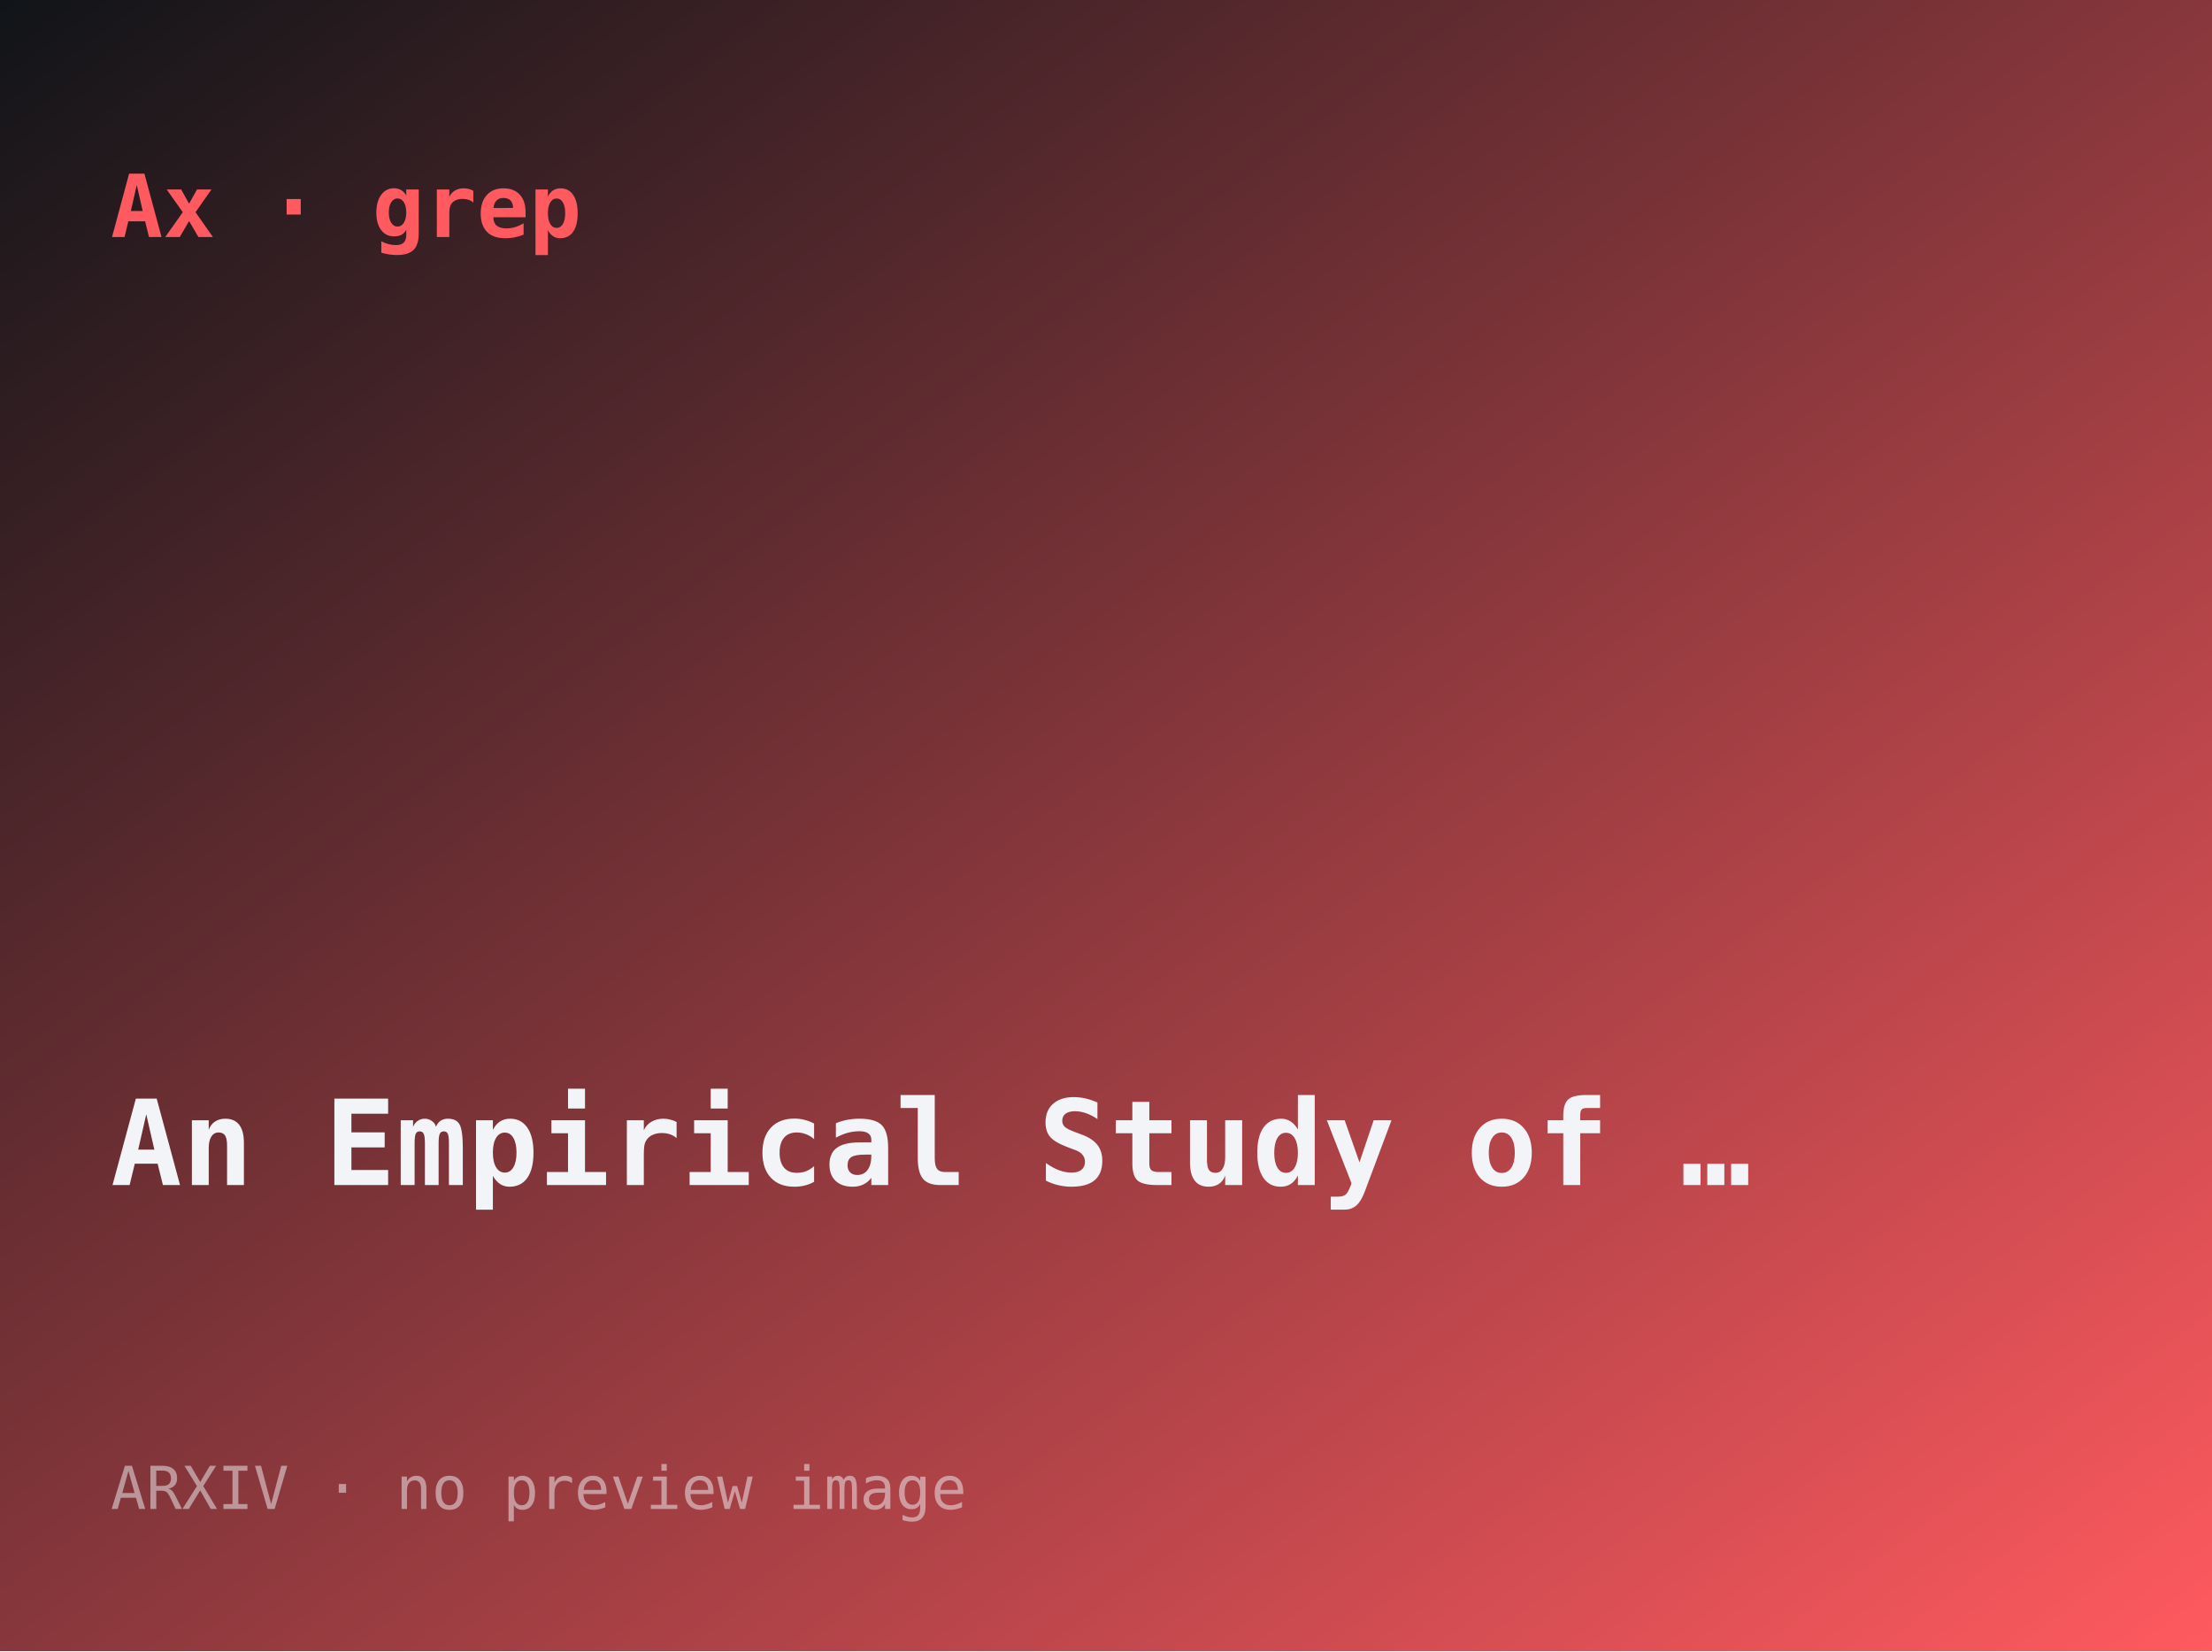
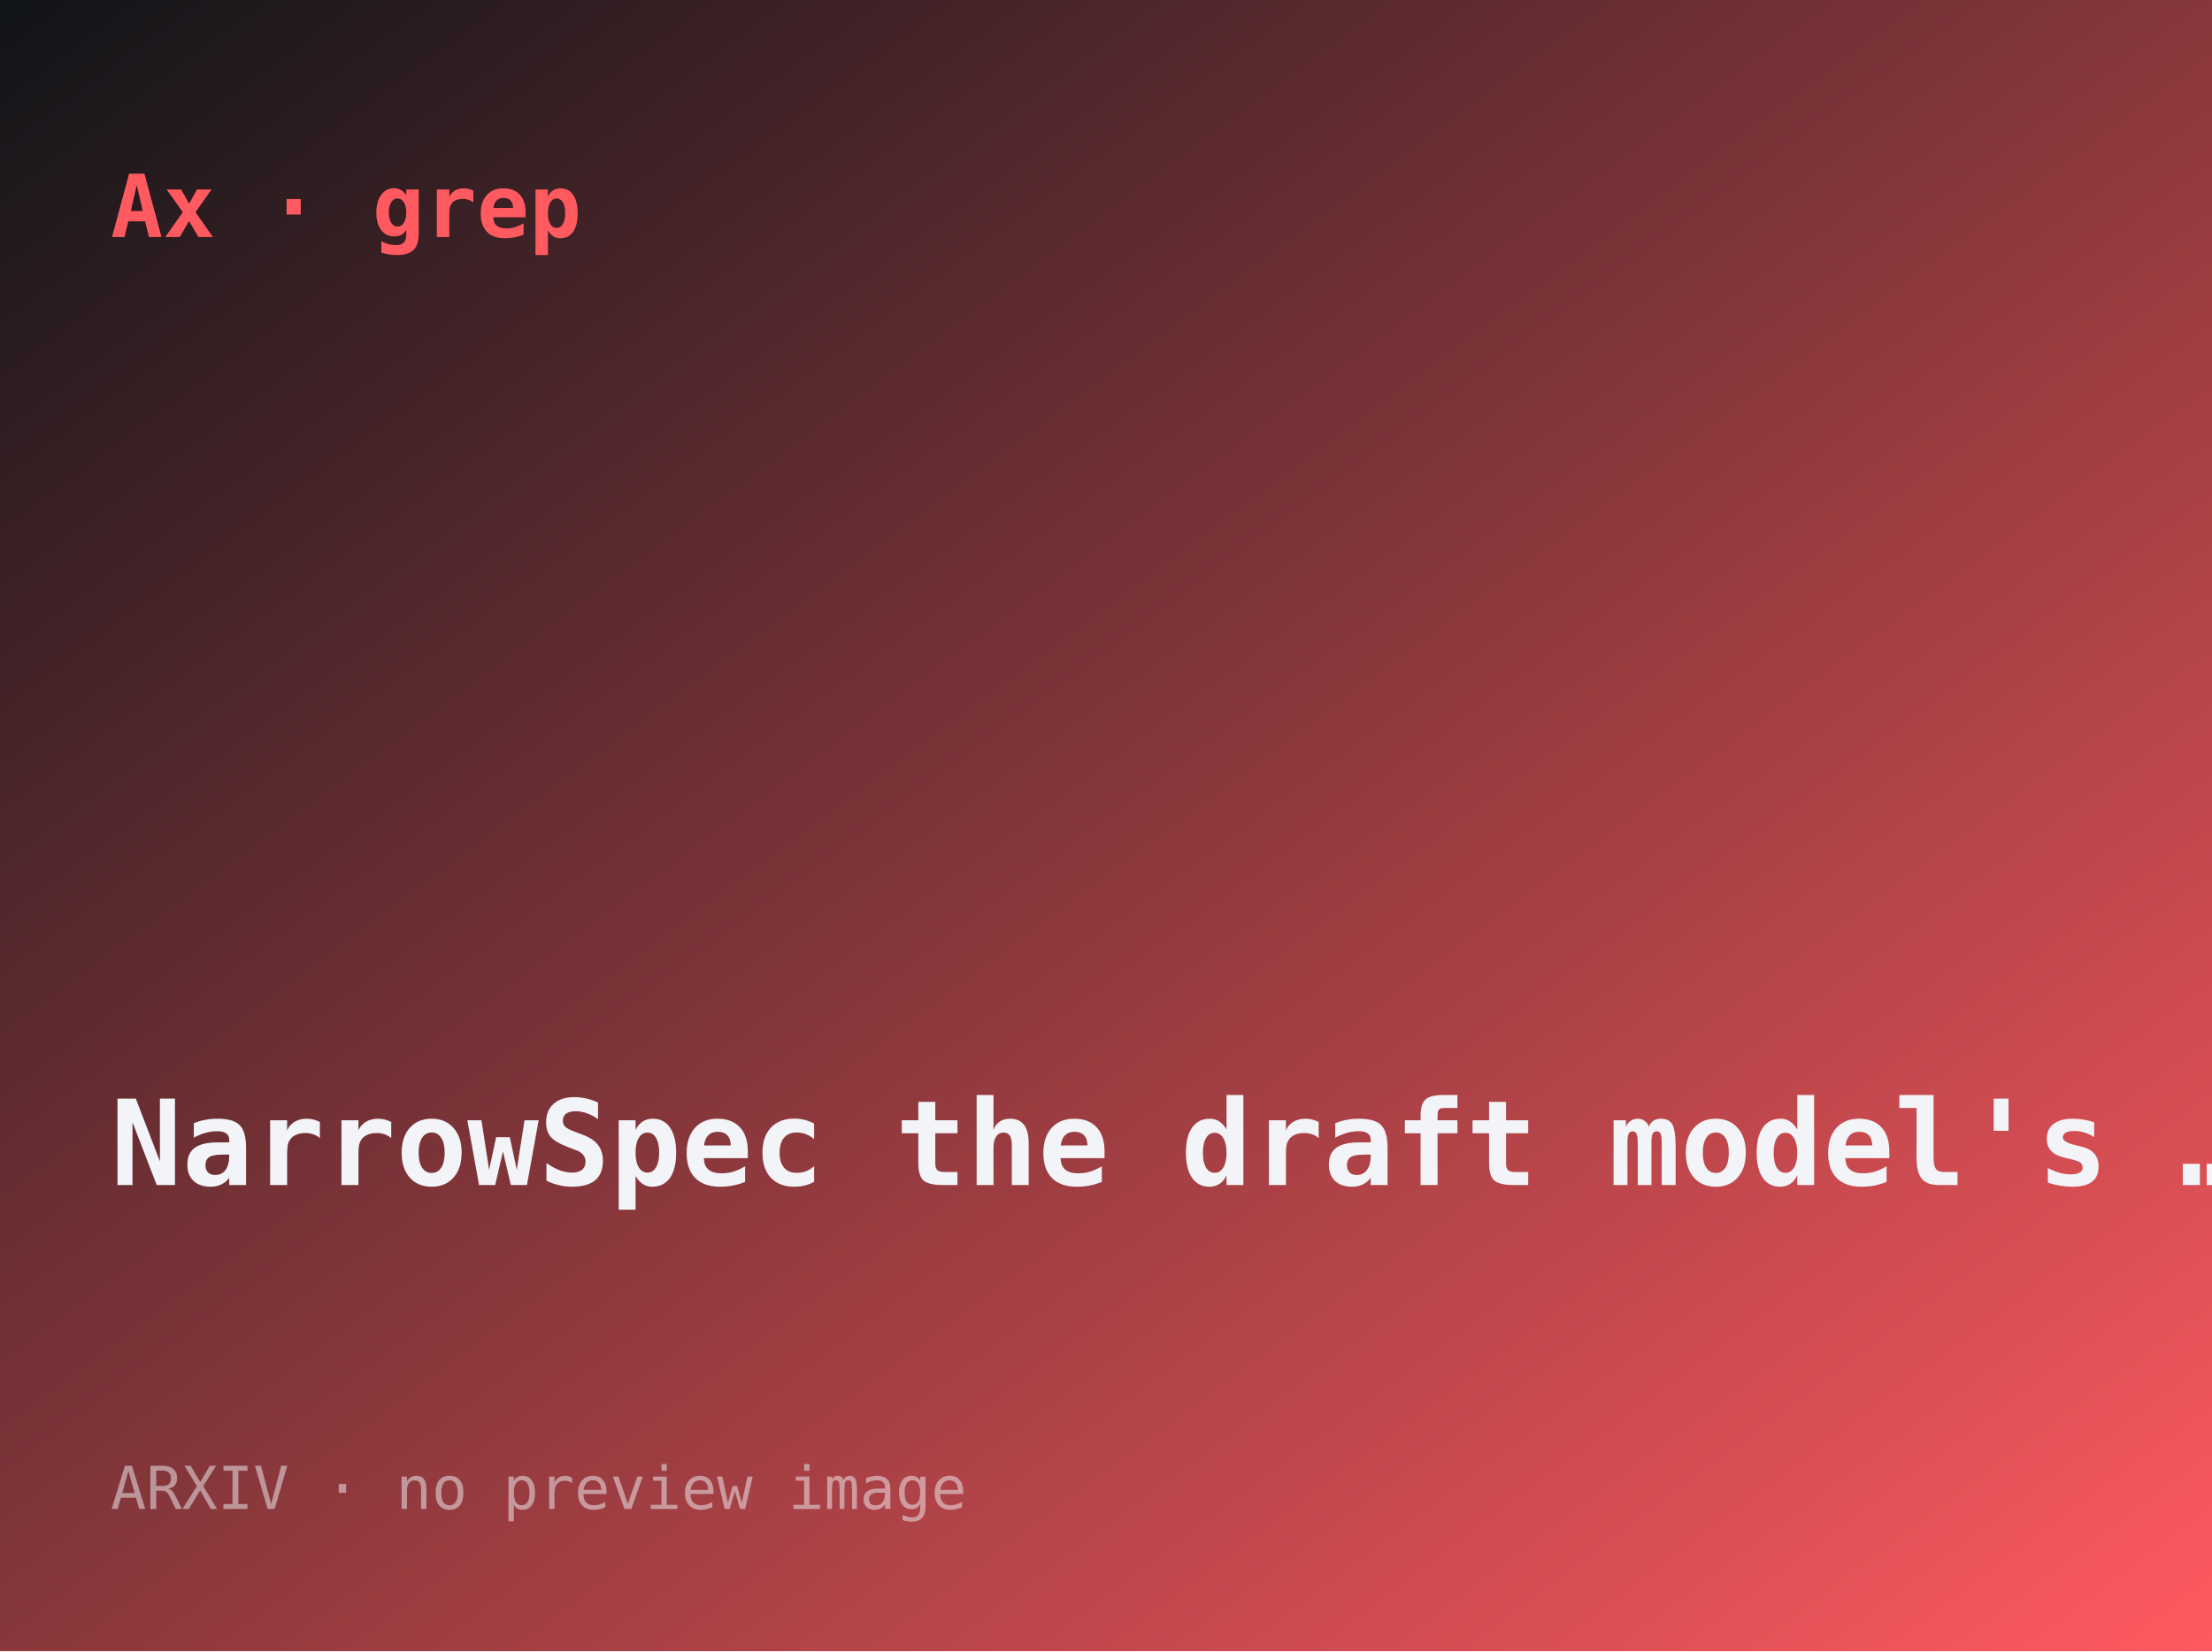
- <svg xmlns="http://www.w3.org/2000/svg" width="560" height="418" viewBox="0 0 560 418" role="img" aria-label="An Empirical Study of Harness Design for Coding Agents">
+ <svg xmlns="http://www.w3.org/2000/svg" width="560" height="418" viewBox="0 0 560 418" role="img" aria-label="NarrowSpec: the draft model's hidden width need not match the target">
  <defs>
    <linearGradient id="g" x1="0" y1="0" x2="1" y2="1">
      <stop offset="0" stop-color="#101418" />
      <stop offset="1" stop-color="#ff5a5f" />
    </linearGradient>
  </defs>
  <rect width="560" height="418" fill="url(#g)" />
  <text x="28" y="60" font-family="ui-monospace,monospace" font-size="22" fill="#ff5a5f" font-weight="700">Ax · grep</text>
-   <text x="28" y="300" font-family="ui-monospace,monospace" font-size="30" fill="#f2f4f8" font-weight="600">An Empirical Study of …</text>
+   <text x="28" y="300" font-family="ui-monospace,monospace" font-size="30" fill="#f2f4f8" font-weight="600">NarrowSpec the draft model's …</text>
  <text x="28" y="382" font-family="ui-monospace,monospace" font-size="15" fill="rgba(242,244,248,.5)">ARXIV · no preview image</text>
</svg>
